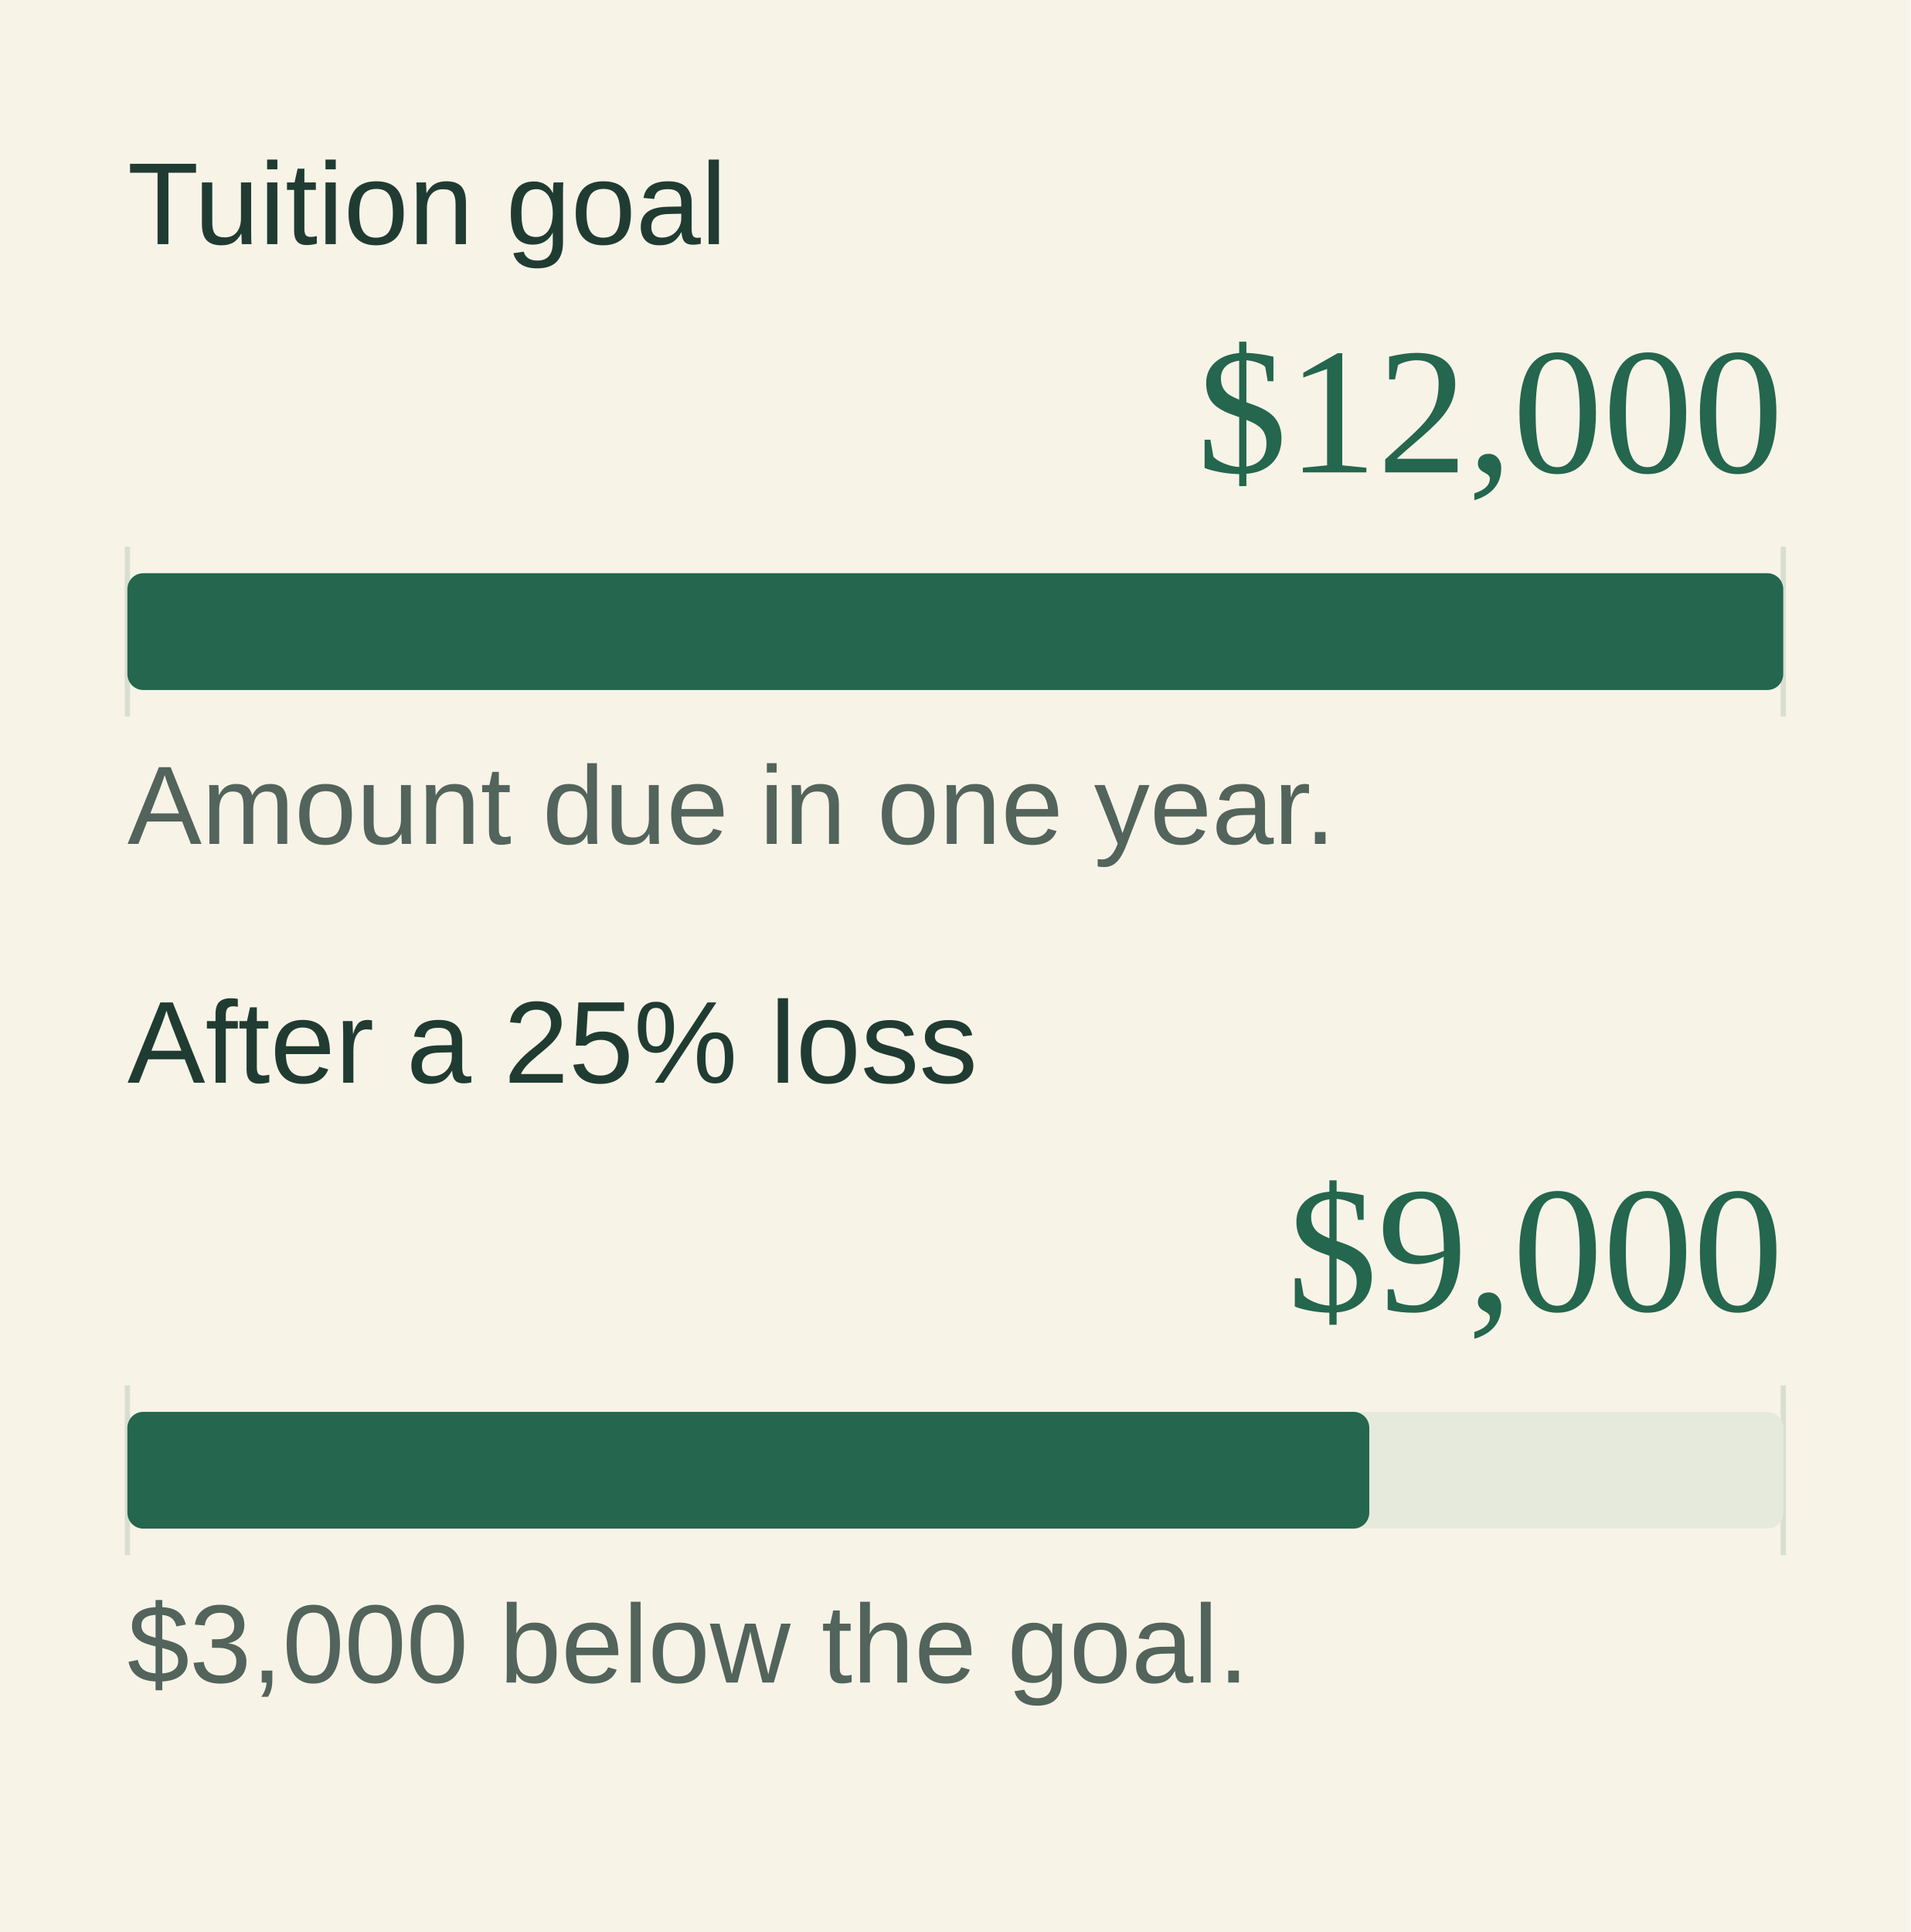
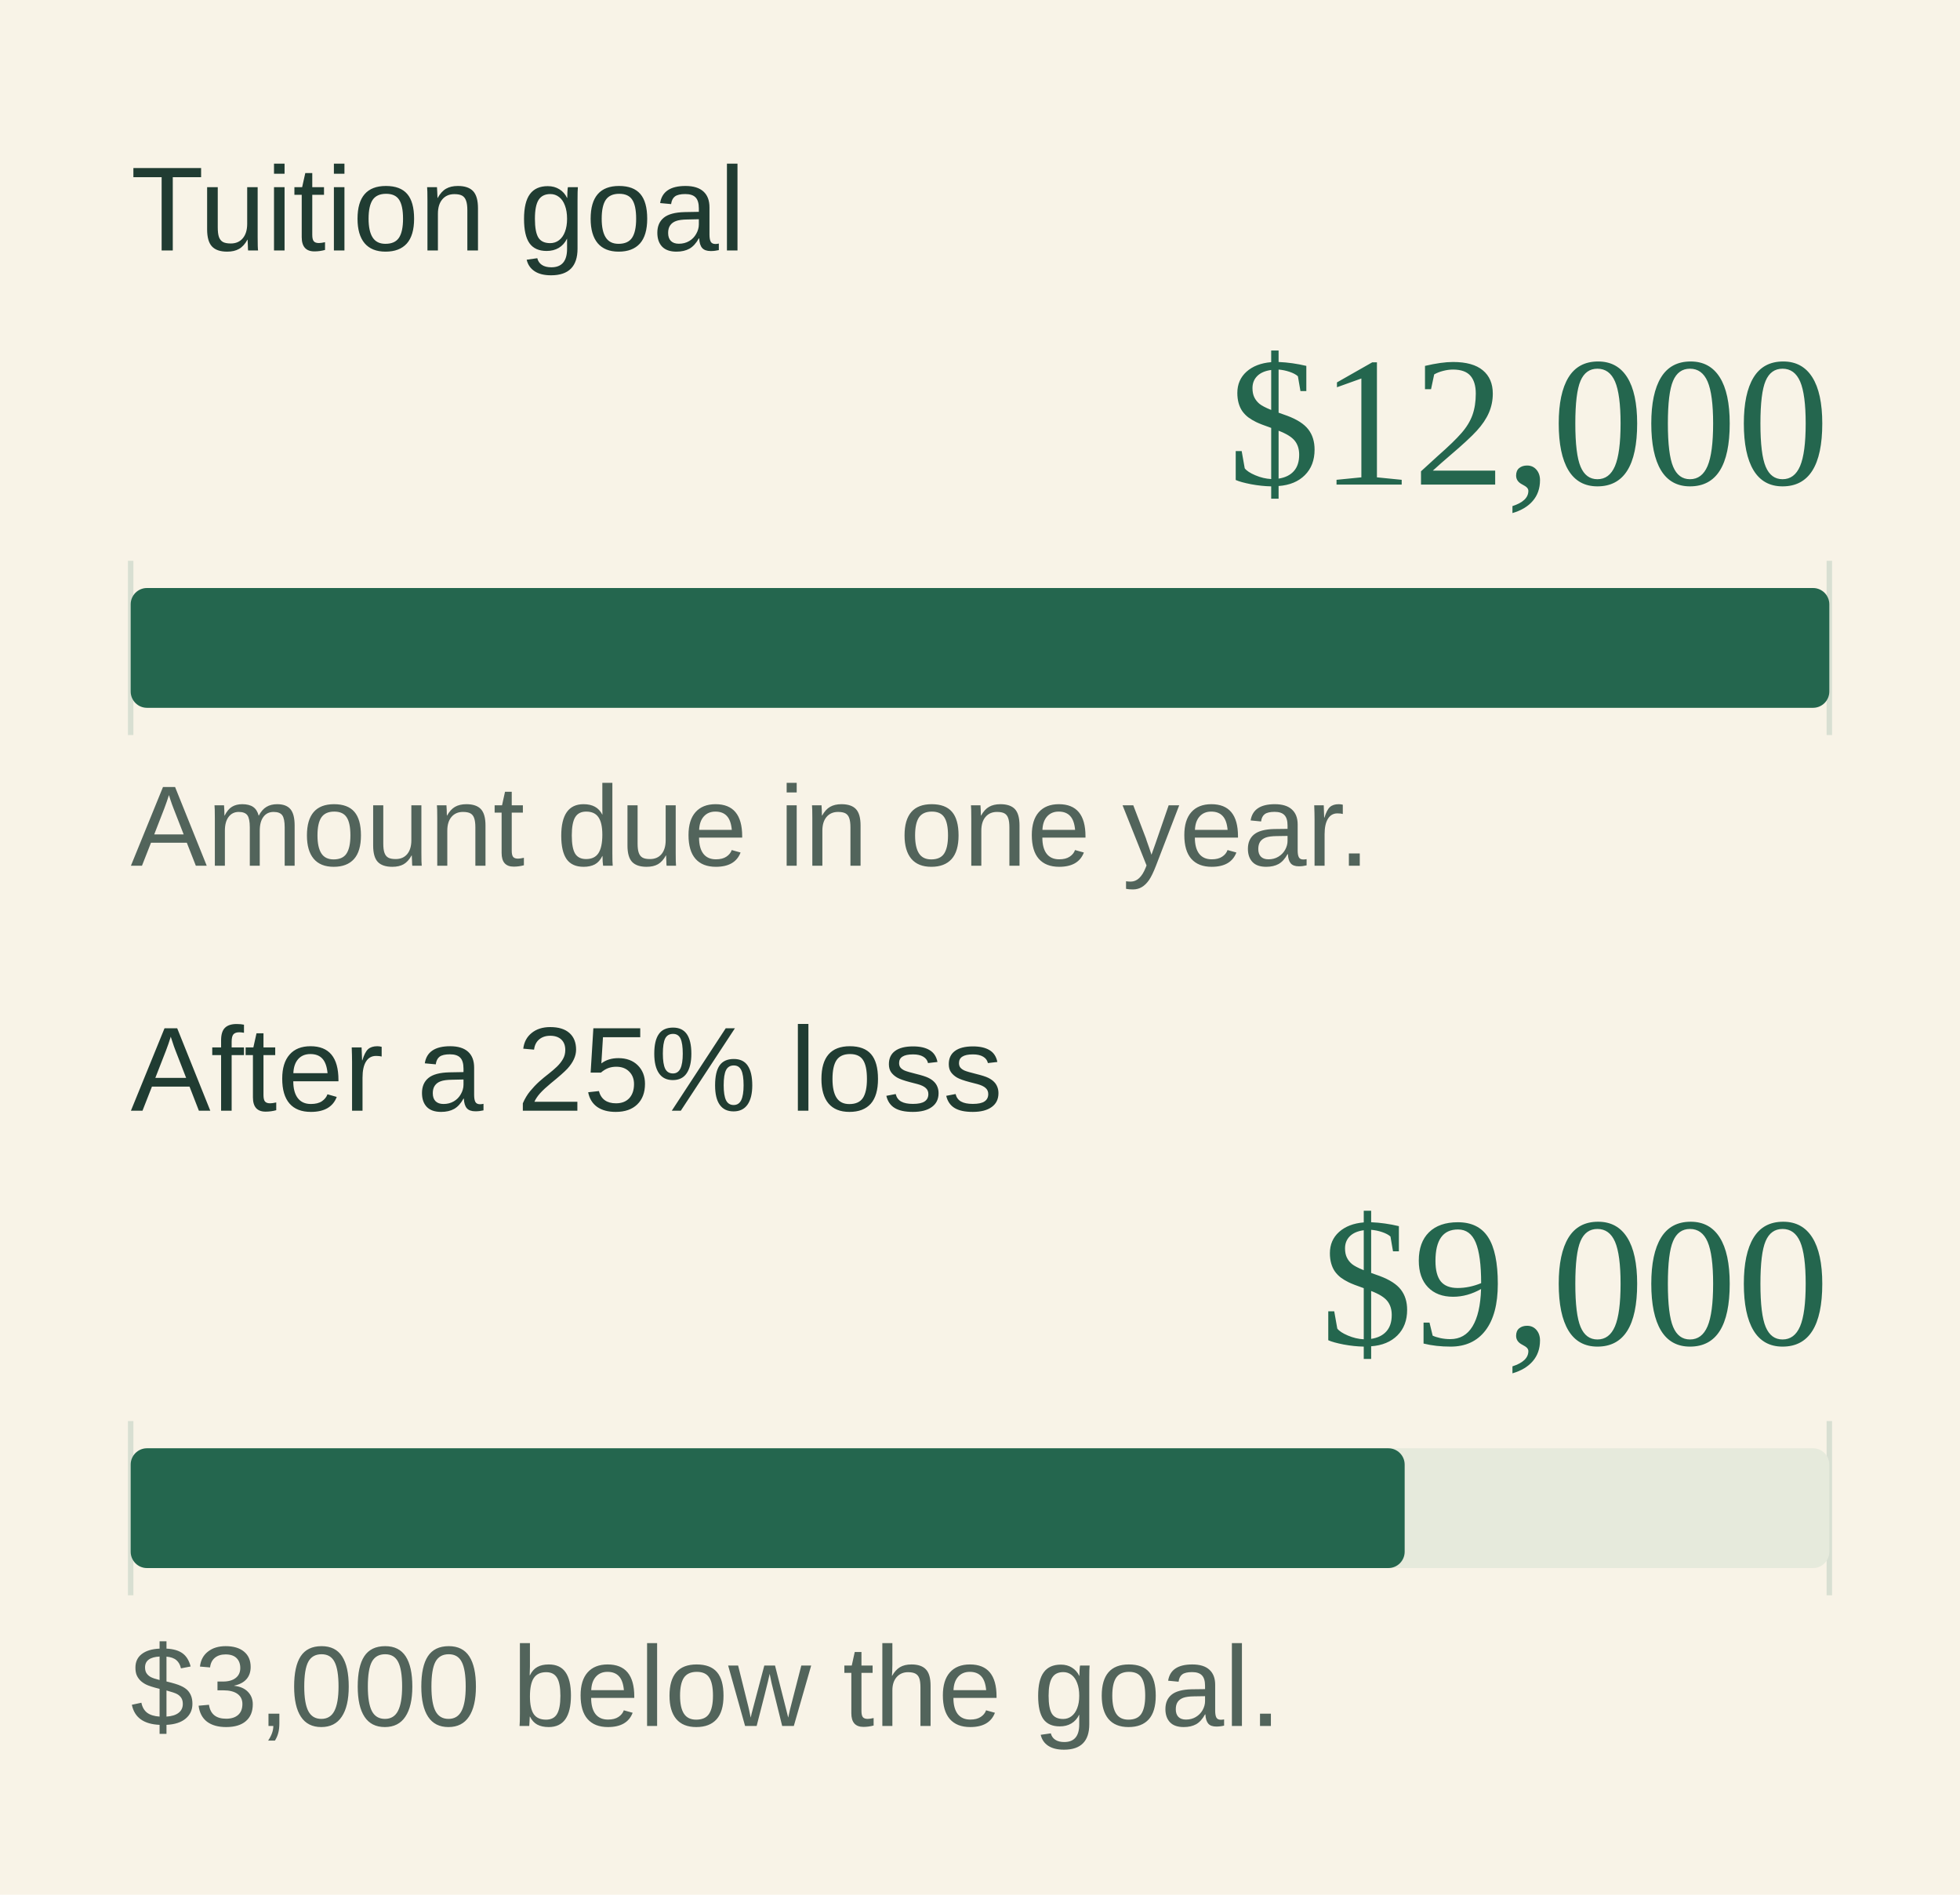
- <svg xmlns="http://www.w3.org/2000/svg" width="360" height="364" viewBox="0 0 360 364" data-layout="bars" role="img" aria-labelledby="title description">
-   <rect width="360" height="364" fill="#f8f3e7" />
+ <svg xmlns="http://www.w3.org/2000/svg" width="360" height="348" viewBox="0 0 360 348" data-layout="bars" role="img" aria-labelledby="title description">
+   <rect width="360" height="348" fill="#f8f3e7" />
  <g font-family="Arial, Helvetica, sans-serif">
    <g data-value="12000" data-row="0">
      <text x="24" y="46" font-size="22" font-weight="500" fill="#203c32" text-anchor="start">
        <tspan x="24" dy="0">Tuition goal</tspan>
      </text>
      <text x="336" y="89" font-size="34" font-weight="400" fill="#24664e" text-anchor="end" font-family="Georgia, Times New Roman, serif">
        <tspan x="336" dy="0">$12,000</tspan>
      </text>
      <path d="M24 103v32 M336 103v32" stroke="#d8dfd2" />
      <rect x="24" y="108" width="312" height="22" rx="3" fill="#e6eadc" />
      <rect data-bar="true" x="24" y="108" width="312.000" height="22" rx="3" fill="#24664e" />
      <text x="24" y="159" font-size="21" font-weight="400" fill="#52645b" text-anchor="start">
        <tspan x="24" dy="0">Amount due in one year.</tspan>
      </text>
    </g>
    <g data-value="9000" data-row="1">
      <text x="24" y="204" font-size="22" font-weight="500" fill="#203c32" text-anchor="start">
        <tspan x="24" dy="0">After a 25% loss</tspan>
      </text>
      <text x="336" y="247" font-size="34" font-weight="400" fill="#24664e" text-anchor="end" font-family="Georgia, Times New Roman, serif">
        <tspan x="336" dy="0">$9,000</tspan>
      </text>
      <path d="M24 261v32 M336 261v32" stroke="#d8dfd2" />
      <rect x="24" y="266" width="312" height="22" rx="3" fill="#e6eadc" />
      <rect data-bar="true" x="24" y="266" width="234.000" height="22" rx="3" fill="#24664e" />
      <text x="24" y="317" font-size="21" font-weight="400" fill="#52645b" text-anchor="start">
        <tspan x="24" dy="0">$3,000 below the goal.</tspan>
      </text>
    </g>
  </g>
</svg>
